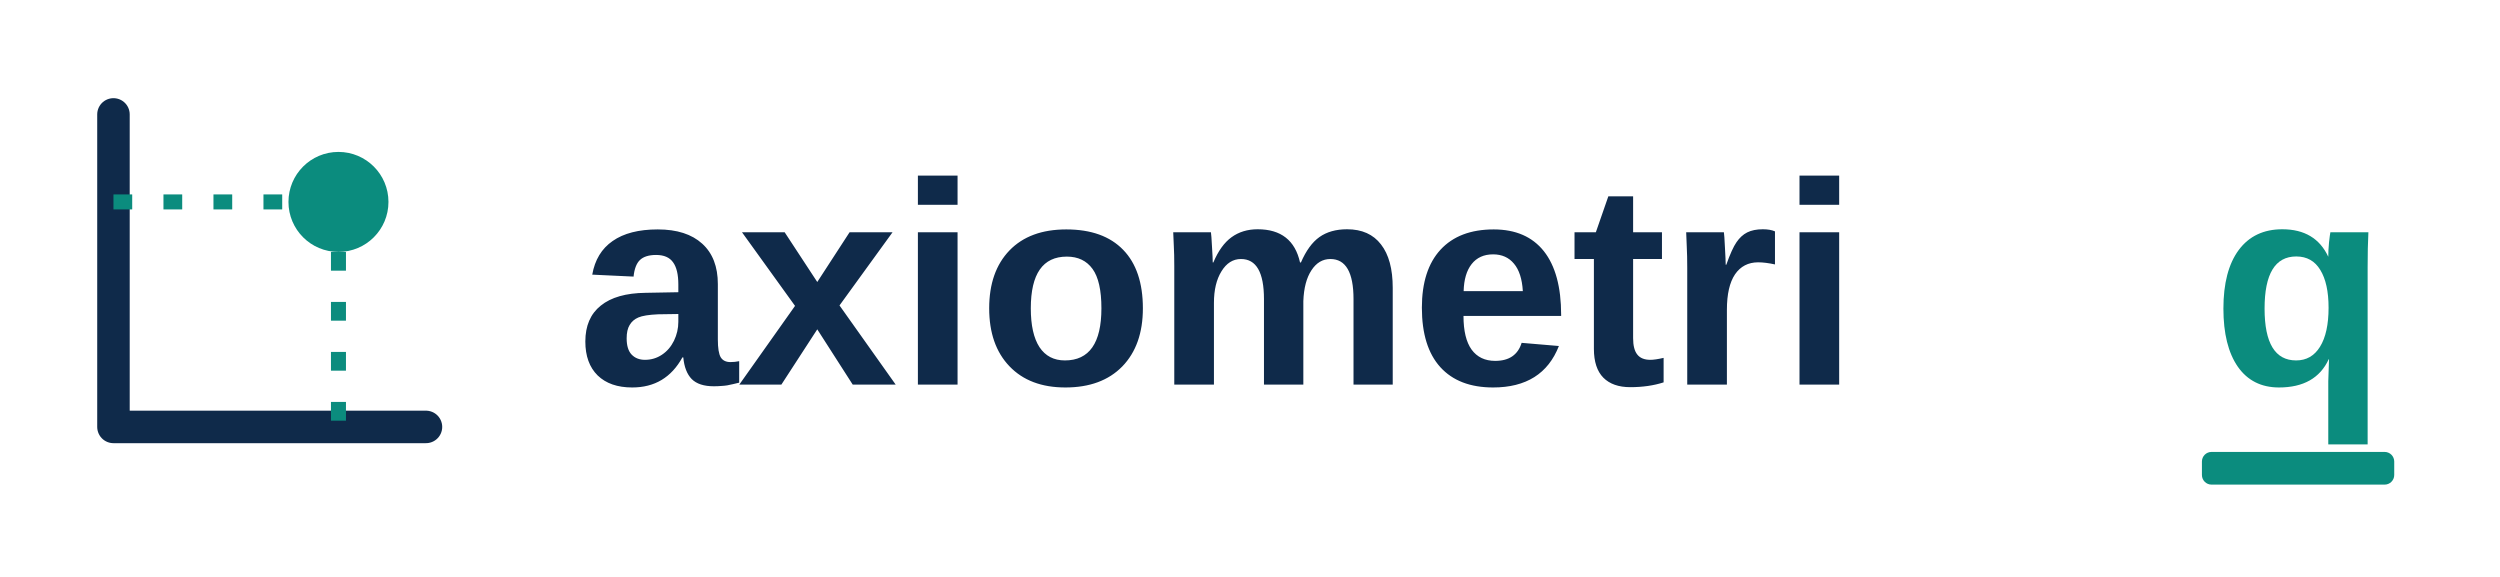
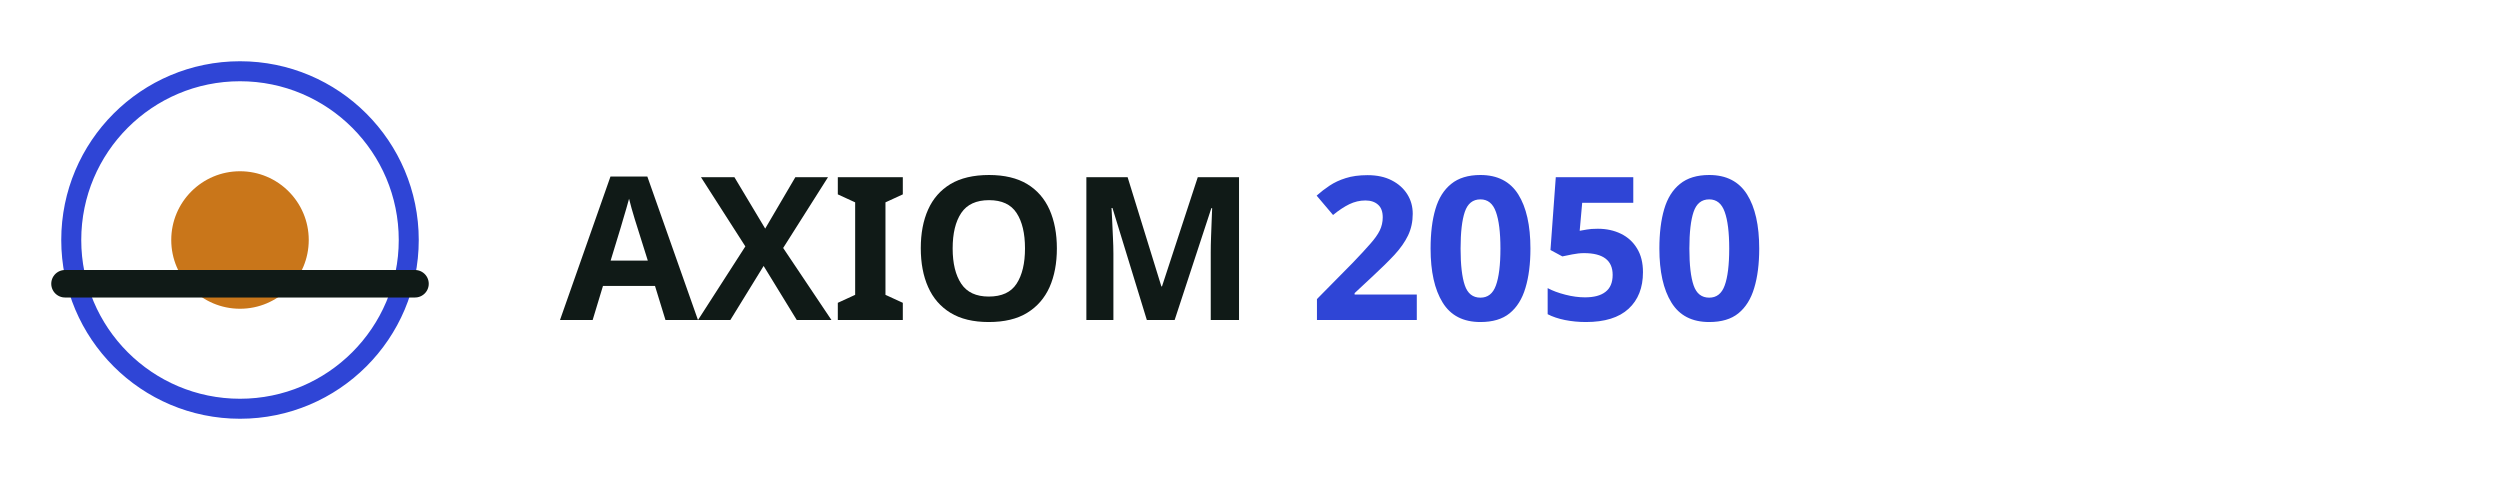
- <svg xmlns="http://www.w3.org/2000/svg" viewBox="0 0 260 60">
-   <g transform="translate(4 8) scale(1.3)">
-     <path d="M6 3V28H31" fill="none" stroke="#0F2A4A" stroke-width="2.6" stroke-linecap="round" stroke-linejoin="round" />
-     <path d="M24 10V28M6 10H24" fill="none" stroke="#0B8C7E" stroke-width="1.2" stroke-dasharray="1.5 2.5" />
-     <circle cx="24" cy="10" r="4" fill="#0B8C7E" />
+ <svg xmlns="http://www.w3.org/2000/svg" viewBox="0 0 250 48">
+   <g transform="translate(4 4) scale(1.25)">
+     <circle cx="16" cy="16" r="13.5" fill="none" stroke="#2F45D6" stroke-width="1.6" />
+     <circle cx="16" cy="16" r="5.5" fill="#C9761A" />
+     <path d="M2 19.5H30" stroke="#101A17" stroke-width="2.2" stroke-linecap="round" />
  </g>
-   <text x="60" y="40" font-family="Sora, 'Segoe UI', Arial, sans-serif" font-size="30" font-weight="600" fill="#0F2A4A" textLength="168" lengthAdjust="spacingAndGlyphs">axiometri</text>
-   <text x="230" y="40" font-family="Sora, 'Segoe UI', Arial, sans-serif" font-size="30" font-weight="600" fill="#0B8C7E">q</text>
-   <rect x="229" y="47" width="20" height="3.4" rx="1" fill="#0B8C7E" />
+   <text x="56" y="32" font-family="Unbounded, 'Arial Black', sans-serif" font-size="20" font-weight="600" fill="#101A17">AXIOM <tspan fill="#2F45D6">2050</tspan>
+   </text>
</svg>
